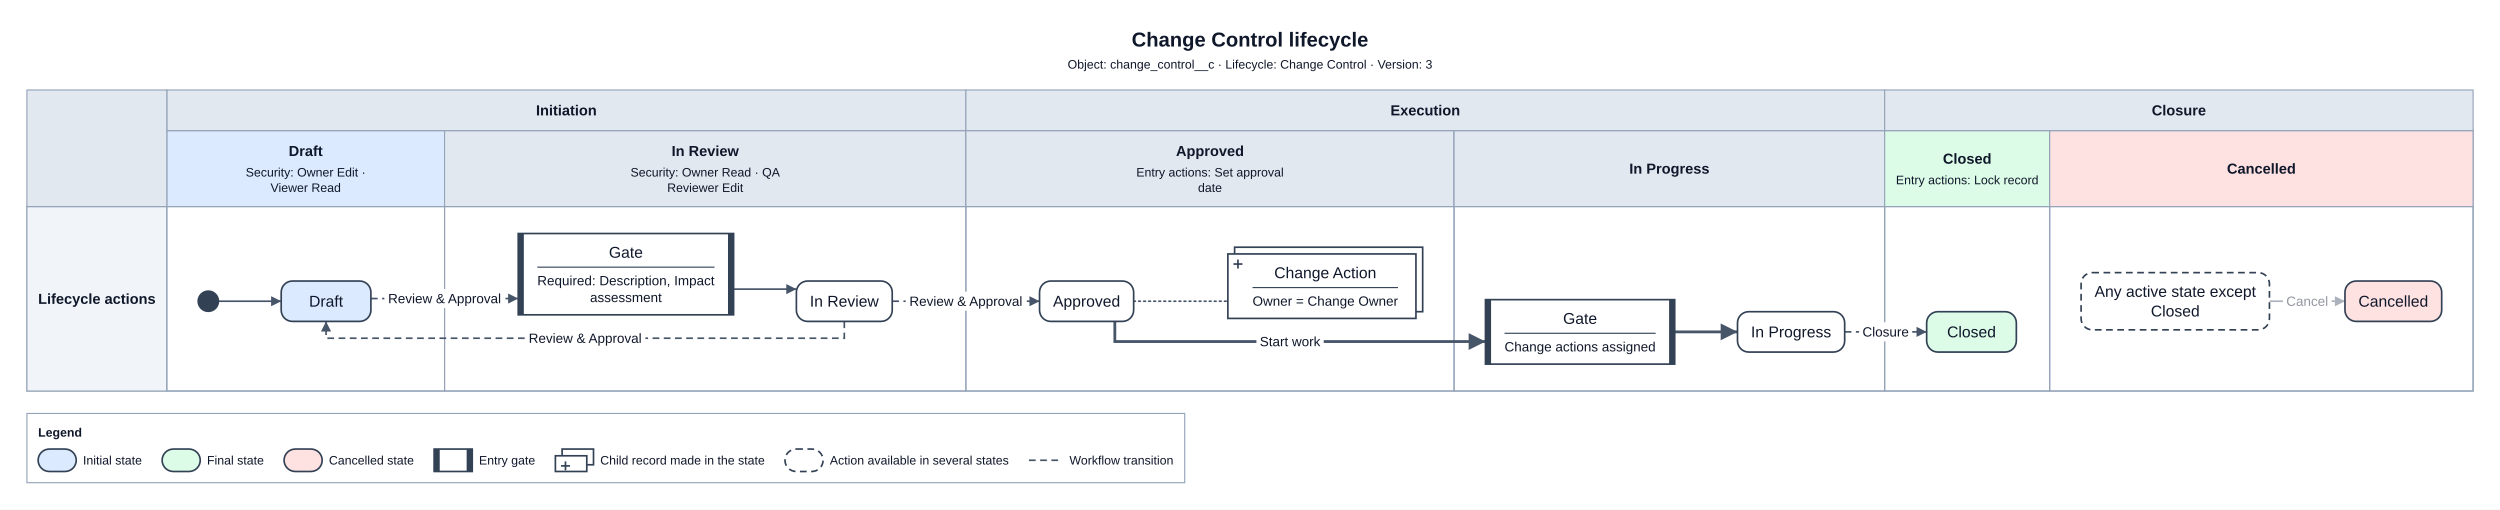
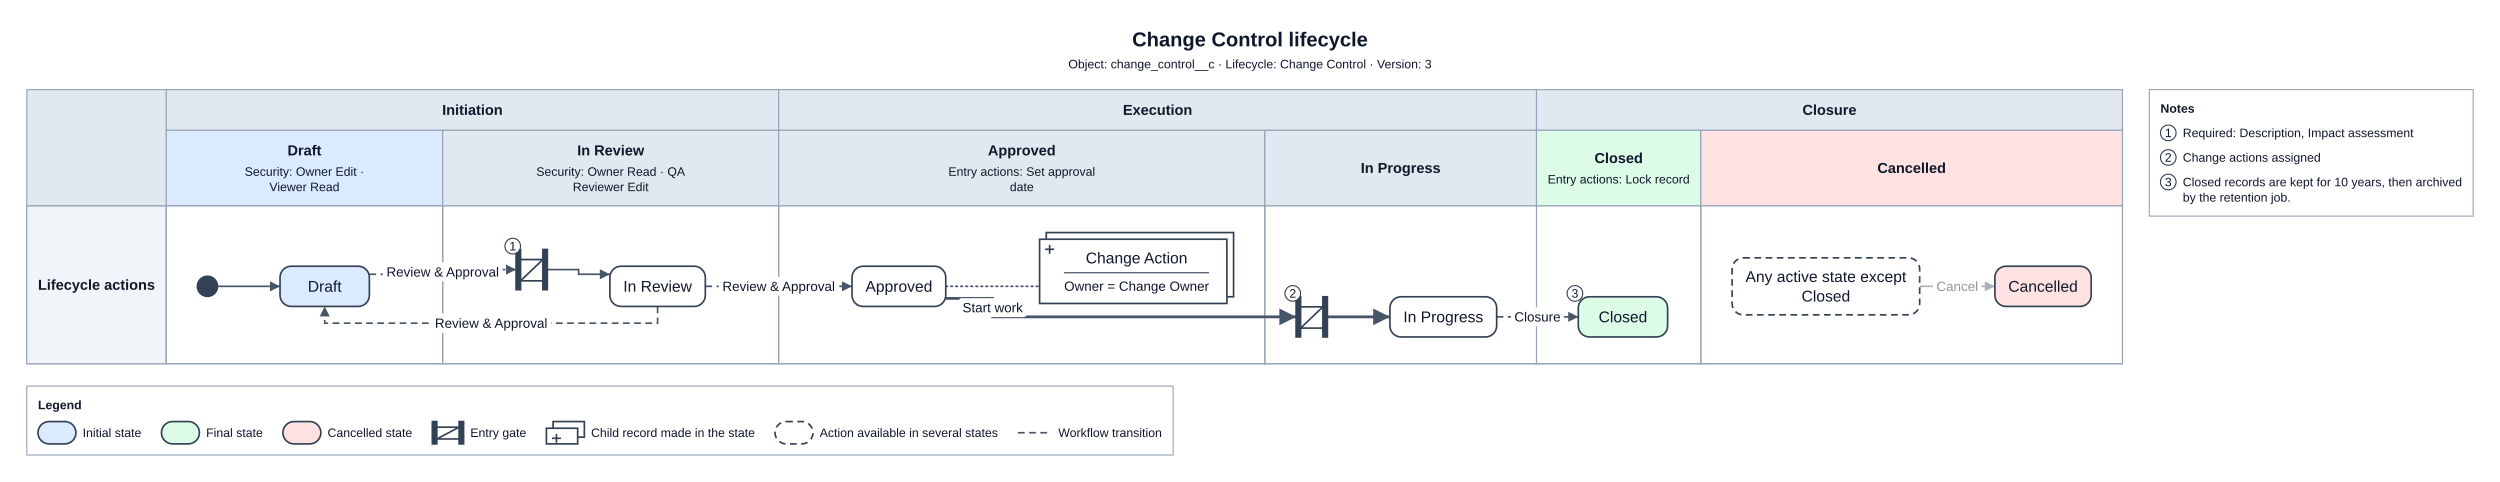
- <svg xmlns="http://www.w3.org/2000/svg" version="1.1" width="2229.5" height="454.47" viewBox="0 0 2229.5 454.47" class="jtd jtd-lifecycle">
+ <svg xmlns="http://www.w3.org/2000/svg" version="1.1" width="2238.75" height="431.5" viewBox="0 0 2238.75 431.5" class="jtd jtd-lifecycle">
  <defs>
    <marker id="jtd-arrow" viewBox="0 0 10 10" refX="10" refY="5" markerWidth="9" markerHeight="9" markerUnits="userSpaceOnUse" orient="auto">
      <path d="M0 0L10 5L0 10Z" fill="#475569" />
    </marker>
    <marker id="jtd-arrow-w2_5" viewBox="0 0 10 10" refX="10" refY="5" markerWidth="15" markerHeight="15" markerUnits="userSpaceOnUse" orient="auto">
      <path d="M0 0L10 5L0 10Z" fill="#475569" />
    </marker>
  </defs>
-   <rect width="2229.5" height="454.47" fill="#ffffff" />
+   <rect width="2238.75" height="431.5" fill="#ffffff" />
  <g font-family="Arial, 'Liberation Sans', Helvetica, sans-serif" font-size="14" fill="#0f172a" style="font-kerning:none;font-variant-ligatures:none">
-     <text x="1114.75" y="41.49" text-anchor="middle" font-size="18" font-weight="bold" class="jtd-title">Change Control lifecycle</text>
-     <text x="1114.75" y="61.19" text-anchor="middle" font-size="11" class="jtd-meta">Object: change_control__c · Lifecycle: Change Control · Version: 3</text>
+     <text x="1119.37" y="41.49" text-anchor="middle" font-size="18" font-weight="bold" class="jtd-title">Change Control lifecycle</text>
+     <text x="1119.37" y="61.19" text-anchor="middle" font-size="11" class="jtd-meta">Object: change_control__c · Lifecycle: Change Control · Version: 3</text>
    <g transform="translate(24 80.25)">
      <g id="l-lifecycle:actions" class="jtd-lane">
-         <rect x="0" y="104" width="2181.5" height="164.47" fill="#ffffff" stroke="#94a3b8" stroke-width="1" />
-         <rect x="0" y="104" width="124.77" height="164.47" fill="#f1f5f9" stroke="#94a3b8" stroke-width="1" />
-         <text x="62.38" y="190.74" text-anchor="middle" font-size="13" font-weight="bold">Lifecycle actions</text>
+         <rect x="0" y="104" width="1876.68" height="141.5" fill="#ffffff" stroke="#94a3b8" stroke-width="1" />
+         <rect x="0" y="104" width="124.77" height="141.5" fill="#f1f5f9" stroke="#94a3b8" stroke-width="1" />
+         <text x="62.38" y="179.26" text-anchor="middle" font-size="13" font-weight="bold">Lifecycle actions</text>
      </g>
      <g id="p-draft" class="jtd-phase">
-         <rect x="124.77" y="36.25" width="247.69" height="232.22" fill="none" stroke="#94a3b8" stroke-width="1" />
+         <rect x="124.77" y="36.25" width="247.69" height="209.25" fill="none" stroke="#94a3b8" stroke-width="1" />
        <rect x="124.77" y="36.25" width="247.69" height="67.75" fill="#dbeafe" stroke="#94a3b8" stroke-width="1" />
        <text x="248.61" y="58.88" text-anchor="middle" font-size="13" font-weight="bold">Draft</text>
        <text x="248.61" y="77.19" text-anchor="middle" font-size="11" class="jtd-detail">Security: Owner Edit ·</text>
        <text x="248.61" y="90.94" text-anchor="middle" font-size="11" class="jtd-detail">Viewer Read</text>
      </g>
      <g id="p-in_review" class="jtd-phase">
-         <rect x="372.46" y="36.25" width="464.92" height="232.22" fill="none" stroke="#94a3b8" stroke-width="1" />
-         <rect x="372.46" y="36.25" width="464.92" height="67.75" fill="#e2e8f0" stroke="#94a3b8" stroke-width="1" />
-         <text x="604.92" y="58.88" text-anchor="middle" font-size="13" font-weight="bold">In Review</text>
-         <text x="604.92" y="77.19" text-anchor="middle" font-size="11" class="jtd-detail">Security: Owner Read · QA</text>
-         <text x="604.92" y="90.94" text-anchor="middle" font-size="11" class="jtd-detail">Reviewer Edit</text>
+         <rect x="372.46" y="36.25" width="300.85" height="209.25" fill="none" stroke="#94a3b8" stroke-width="1" />
+         <rect x="372.46" y="36.25" width="300.85" height="67.75" fill="#e2e8f0" stroke="#94a3b8" stroke-width="1" />
+         <text x="522.88" y="58.88" text-anchor="middle" font-size="13" font-weight="bold">In Review</text>
+         <text x="522.88" y="77.19" text-anchor="middle" font-size="11" class="jtd-detail">Security: Owner Read · QA</text>
+         <text x="522.88" y="90.94" text-anchor="middle" font-size="11" class="jtd-detail">Reviewer Edit</text>
      </g>
      <g id="p-approved" class="jtd-phase">
-         <rect x="837.37" y="36.25" width="435.36" height="232.22" fill="none" stroke="#94a3b8" stroke-width="1" />
-         <rect x="837.37" y="36.25" width="435.36" height="67.75" fill="#e2e8f0" stroke="#94a3b8" stroke-width="1" />
-         <text x="1055.06" y="58.88" text-anchor="middle" font-size="13" font-weight="bold">Approved</text>
-         <text x="1055.06" y="77.19" text-anchor="middle" font-size="11" class="jtd-detail">Entry actions: Set approval</text>
-         <text x="1055.06" y="90.94" text-anchor="middle" font-size="11" class="jtd-detail">date</text>
+         <rect x="673.31" y="36.25" width="435.36" height="209.25" fill="none" stroke="#94a3b8" stroke-width="1" />
+         <rect x="673.31" y="36.25" width="435.36" height="67.75" fill="#e2e8f0" stroke="#94a3b8" stroke-width="1" />
+         <text x="890.99" y="58.88" text-anchor="middle" font-size="13" font-weight="bold">Approved</text>
+         <text x="890.99" y="77.19" text-anchor="middle" font-size="11" class="jtd-detail">Entry actions: Set approval</text>
+         <text x="890.99" y="90.94" text-anchor="middle" font-size="11" class="jtd-detail">date</text>
      </g>
      <g id="p-in_progress" class="jtd-phase">
-         <rect x="1272.74" y="36.25" width="384.02" height="232.22" fill="none" stroke="#94a3b8" stroke-width="1" />
-         <rect x="1272.74" y="36.25" width="384.02" height="67.75" fill="#e2e8f0" stroke="#94a3b8" stroke-width="1" />
-         <text x="1464.75" y="74.63" text-anchor="middle" font-size="13" font-weight="bold">In Progress</text>
+         <rect x="1108.67" y="36.25" width="243.26" height="209.25" fill="none" stroke="#94a3b8" stroke-width="1" />
+         <rect x="1108.67" y="36.25" width="243.26" height="67.75" fill="#e2e8f0" stroke="#94a3b8" stroke-width="1" />
+         <text x="1230.3" y="74.63" text-anchor="middle" font-size="13" font-weight="bold">In Progress</text>
      </g>
      <g id="p-closed" class="jtd-phase">
-         <rect x="1656.76" y="36.25" width="147.17" height="232.22" fill="none" stroke="#94a3b8" stroke-width="1" />
-         <rect x="1656.76" y="36.25" width="147.17" height="67.75" fill="#dcfce7" stroke="#94a3b8" stroke-width="1" />
-         <text x="1730.34" y="65.76" text-anchor="middle" font-size="13" font-weight="bold">Closed</text>
-         <text x="1730.34" y="84.06" text-anchor="middle" font-size="11" class="jtd-detail">Entry actions: Lock record</text>
+         <rect x="1351.93" y="36.25" width="147.17" height="209.25" fill="none" stroke="#94a3b8" stroke-width="1" />
+         <rect x="1351.93" y="36.25" width="147.17" height="67.75" fill="#dcfce7" stroke="#94a3b8" stroke-width="1" />
+         <text x="1425.51" y="65.76" text-anchor="middle" font-size="13" font-weight="bold">Closed</text>
+         <text x="1425.51" y="84.06" text-anchor="middle" font-size="11" class="jtd-detail">Entry actions: Lock record</text>
      </g>
      <g id="p-cancelled" class="jtd-phase">
-         <rect x="1803.92" y="36.25" width="377.58" height="232.22" fill="none" stroke="#94a3b8" stroke-width="1" />
-         <rect x="1803.92" y="36.25" width="377.58" height="67.75" fill="#fee2e2" stroke="#94a3b8" stroke-width="1" />
-         <text x="1992.71" y="74.63" text-anchor="middle" font-size="13" font-weight="bold">Cancelled</text>
+         <rect x="1499.1" y="36.25" width="377.58" height="209.25" fill="none" stroke="#94a3b8" stroke-width="1" />
+         <rect x="1499.1" y="36.25" width="377.58" height="67.75" fill="#fee2e2" stroke="#94a3b8" stroke-width="1" />
+         <text x="1687.89" y="74.63" text-anchor="middle" font-size="13" font-weight="bold">Cancelled</text>
      </g>
      <g id="pg-initiation" class="jtd-phaseGroup">
-         <rect x="124.77" y="0" width="712.61" height="36.25" fill="#e2e8f0" stroke="#94a3b8" stroke-width="1" />
-         <text x="481.07" y="22.63" text-anchor="middle" font-size="13" font-weight="bold">Initiation</text>
+         <rect x="124.77" y="0" width="548.54" height="36.25" fill="#e2e8f0" stroke="#94a3b8" stroke-width="1" />
+         <text x="399.04" y="22.63" text-anchor="middle" font-size="13" font-weight="bold">Initiation</text>
      </g>
      <g id="pg-execution" class="jtd-phaseGroup">
-         <rect x="837.37" y="0" width="819.38" height="36.25" fill="#e2e8f0" stroke="#94a3b8" stroke-width="1" />
-         <text x="1247.07" y="22.63" text-anchor="middle" font-size="13" font-weight="bold">Execution</text>
+         <rect x="673.31" y="0" width="678.63" height="36.25" fill="#e2e8f0" stroke="#94a3b8" stroke-width="1" />
+         <text x="1012.62" y="22.63" text-anchor="middle" font-size="13" font-weight="bold">Execution</text>
      </g>
      <g id="pg-closure" class="jtd-phaseGroup">
-         <rect x="1656.76" y="0" width="524.75" height="36.25" fill="#e2e8f0" stroke="#94a3b8" stroke-width="1" />
-         <text x="1919.13" y="22.63" text-anchor="middle" font-size="13" font-weight="bold">Closure</text>
+         <rect x="1351.93" y="0" width="524.75" height="36.25" fill="#e2e8f0" stroke="#94a3b8" stroke-width="1" />
+         <text x="1614.3" y="22.63" text-anchor="middle" font-size="13" font-weight="bold">Closure</text>
      </g>
      <rect x="0" y="0" width="124.77" height="104" fill="#e2e8f0" stroke="#94a3b8" stroke-width="1" />
      <g id="e-state:start:link" class="jtd-edge">
-         <path d="M170.77 188.38L226.77 188.38" fill="none" stroke="#475569" stroke-width="1.5" marker-end="url(#jtd-arrow)" />
+         <path d="M170.77 176.16L226.77 176.16" fill="none" stroke="#475569" stroke-width="1.5" marker-end="url(#jtd-arrow)" />
      </g>
      <g id="e-state:in_review:gate:link" class="jtd-edge">
-         <path d="M630.22 177.58L686.22 177.58" fill="none" stroke="#475569" stroke-width="1.5" marker-end="url(#jtd-arrow)" />
+         <path d="M466.15 161.16L494.15 161.16L494.15 165.36L522.15 165.36" fill="none" stroke="#475569" stroke-width="1.5" marker-end="url(#jtd-arrow)" />
      </g>
      <g id="e-state:approved:record:0:link" class="jtd-edge">
-         <path d="M986.99 188.38L1071.01 188.38" fill="none" stroke="#475569" stroke-width="1.5" stroke-dasharray="1.5 3" stroke-linecap="round" />
+         <path d="M822.93 176.16L906.94 176.16" fill="none" stroke="#475569" stroke-width="1.5" stroke-dasharray="1.5 3" stroke-linecap="round" />
      </g>
      <g id="e-action:approved:0" class="jtd-edge">
-         <path d="M970.21 206.38L970.21 224.34L1300.74 224.34" fill="none" stroke="#475569" stroke-width="2.5" marker-end="url(#jtd-arrow-w2_5)" />
-         <rect x="1096.48" y="215.84" width="60.01" height="17" rx="2" fill="#ffffff" />
-         <text x="1126.49" y="228.5" text-anchor="middle" font-size="12">Start work</text>
+         <path d="M822.93 186.96L864.93 186.96L864.93 203.5L1136.67 203.5" fill="none" stroke="#475569" stroke-width="2.5" marker-end="url(#jtd-arrow-w2_5)" />
+         <rect x="834.93" y="186.73" width="60.01" height="17" rx="2" fill="#ffffff" />
+         <text x="864.93" y="199.39" text-anchor="middle" font-size="12">Start work</text>
      </g>
      <g id="e-state:in_progress:gate:link" class="jtd-edge">
-         <path d="M1469.5 215.72L1525.5 215.72" fill="none" stroke="#475569" stroke-width="2.5" marker-end="url(#jtd-arrow-w2_5)" />
+         <path d="M1164.67 203.5L1220.67 203.5" fill="none" stroke="#475569" stroke-width="2.5" marker-end="url(#jtd-arrow-w2_5)" />
      </g>
      <g id="e-shared:0" class="jtd-edge" opacity="0.45">
-         <path d="M1999.89 188.38L2067.24 188.38" fill="none" stroke="#475569" stroke-width="1.5" marker-end="url(#jtd-arrow)" />
-         <rect x="2011.89" y="179.88" width="43.35" height="17" rx="2" fill="#ffffff" />
-         <text x="2033.57" y="192.54" text-anchor="middle" font-size="12">Cancel</text>
+         <path d="M1695.06 176.16L1762.41 176.16" fill="none" stroke="#475569" stroke-width="1.5" marker-end="url(#jtd-arrow)" />
+         <rect x="1707.06" y="167.66" width="43.35" height="17" rx="2" fill="#ffffff" />
+         <text x="1728.74" y="180.32" text-anchor="middle" font-size="12">Cancel</text>
      </g>
      <g id="e-flow:review:draft:in_review" class="jtd-edge">
-         <path d="M306.77 186L438.15 186" fill="none" stroke="#475569" stroke-width="1.5" stroke-dasharray="6 4" marker-end="url(#jtd-arrow)" />
-         <rect x="318.77" y="177.5" width="107.38" height="17" rx="2" fill="#ffffff" />
-         <text x="372.46" y="190.16" text-anchor="middle" font-size="12">Review &amp; Approval</text>
+         <path d="M306.77 165.36L372.46 165.36L372.46 161.16L438.15 161.16" fill="none" stroke="#475569" stroke-width="1.5" stroke-dasharray="6 4" marker-end="url(#jtd-arrow)" />
+         <rect x="318.77" y="154.76" width="107.38" height="17" rx="2" fill="#ffffff" />
+         <text x="372.46" y="167.42" text-anchor="middle" font-size="12">Review &amp; Approval</text>
      </g>
      <g id="e-flow:review:in_review:approved" class="jtd-edge">
-         <path d="M771.68 188.38L903.06 188.38" fill="none" stroke="#475569" stroke-width="1.5" stroke-dasharray="6 4" marker-end="url(#jtd-arrow)" />
-         <rect x="783.68" y="179.88" width="107.38" height="17" rx="2" fill="#ffffff" />
-         <text x="837.37" y="192.54" text-anchor="middle" font-size="12">Review &amp; Approval</text>
+         <path d="M607.62 176.16L738.99 176.16" fill="none" stroke="#475569" stroke-width="1.5" stroke-dasharray="6 4" marker-end="url(#jtd-arrow)" />
+         <rect x="619.62" y="167.66" width="107.38" height="17" rx="2" fill="#ffffff" />
+         <text x="673.31" y="180.32" text-anchor="middle" font-size="12">Review &amp; Approval</text>
      </g>
      <g id="e-flow:review:in_review:draft" class="jtd-edge">
-         <path d="M728.95 206.38L728.95 221.38L266.77 221.38L266.77 206.38" fill="none" stroke="#475569" stroke-width="1.5" stroke-dasharray="6 4" marker-end="url(#jtd-arrow)" />
-         <rect x="444.17" y="212.88" width="107.38" height="17" rx="2" fill="#ffffff" />
-         <text x="497.86" y="225.54" text-anchor="middle" font-size="12">Review &amp; Approval</text>
+         <path d="M564.88 194.16L564.88 209.16L266.77 209.16L266.77 194.16" fill="none" stroke="#475569" stroke-width="1.5" stroke-dasharray="6 4" marker-end="url(#jtd-arrow)" />
+         <rect x="362.14" y="200.66" width="107.38" height="17" rx="2" fill="#ffffff" />
+         <text x="415.82" y="213.32" text-anchor="middle" font-size="12">Review &amp; Approval</text>
      </g>
      <g id="e-flow:closure:in_progress:closed" class="jtd-edge">
-         <path d="M1621.08 215.72L1694.18 215.72" fill="none" stroke="#475569" stroke-width="1.5" stroke-dasharray="6 4" marker-end="url(#jtd-arrow)" />
-         <rect x="1633.96" y="207.22" width="47.35" height="17" rx="2" fill="#ffffff" />
-         <text x="1657.63" y="219.88" text-anchor="middle" font-size="12">Closure</text>
-       </g>
-       <g id="n-state:start" class="jtd-node jtd-shape-initial" transform="translate(152.77 179.38)">
+         <path d="M1316.26 203.5L1389.35 203.5" fill="none" stroke="#475569" stroke-width="1.5" stroke-dasharray="6 4" marker-end="url(#jtd-arrow)" />
+         <rect x="1329.13" y="195" width="47.35" height="17" rx="2" fill="#ffffff" />
+         <text x="1352.8" y="207.66" text-anchor="middle" font-size="12">Closure</text>
+       </g>
+       <g id="n-state:start" class="jtd-node jtd-shape-initial" transform="translate(152.77 167.16)">
        <path d="M0 9A9 9 0 1 1 18 9A9 9 0 1 1 0 9Z" fill="#ffffff" stroke="#334155" stroke-width="1.5" />
        <path d="M0 9A9 9 0 1 1 18 9A9 9 0 1 1 0 9Z" fill="#334155" />
      </g>
-       <g id="n-state:draft" class="jtd-node jtd-shape-state" transform="translate(226.77 170.38)">
+       <g id="n-state:draft" class="jtd-node jtd-shape-state" transform="translate(226.77 158.16)">
        <path d="M10 0H70A10 10 0 0 1 80 10V26A10 10 0 0 1 70 36H10A10 10 0 0 1 0 26V10A10 10 0 0 1 10 0Z" fill="#dbeafe" stroke="#334155" stroke-width="1.5" />
        <text x="40" y="22.85" text-anchor="middle">Draft</text>
      </g>
-       <g id="n-state:in_review:gate" class="jtd-node jtd-shape-checkpoint" transform="translate(438.15 128)">
-         <path d="M0 0H192.07V72.5H0Z" fill="#ffffff" stroke="#334155" stroke-width="1.5" />
-         <path d="M0 0H5V72.5H0ZM187.07 0H192.07V72.5H187.07Z" fill="#334155" />
-         <text x="96.03" y="21.6" text-anchor="middle">Gate</text>
-         <path d="M17 30H175.07" fill="none" stroke="#334155" stroke-width="1" />
-         <text x="96.03" y="46.16" text-anchor="middle" font-size="12">Required: Description, Impact</text>
-         <text x="96.03" y="61.16" text-anchor="middle" font-size="12">assessment</text>
-       </g>
-       <g id="n-state:in_review" class="jtd-node jtd-shape-state" transform="translate(686.22 170.38)">
+       <g id="n-state:in_review:gate" class="jtd-node jtd-shape-checkpoint" transform="translate(438.15 143.16)">
+         <path d="M0 0H4V36H0ZM24 0H28V36H24Z" fill="#ffffff" stroke="#334155" stroke-width="1.5" />
+         <path d="M4 9H24M4 28.08H24M4 28.08L24 9" fill="none" stroke="#334155" stroke-width="1.5" />
+         <path d="M0 0H4V36H0ZM24 0H28V36H24Z" fill="#334155" />
+         <g class="jtd-note-marker">
+           <path d="M-10 -3a7 7 0 1 1 14 0a7 7 0 1 1 -14 0Z" fill="#ffffff" stroke="#334155" stroke-width="1" />
+           <text x="-3" y="0.81" text-anchor="middle" font-size="11">1</text>
+         </g>
+       </g>
+       <g id="n-state:in_review" class="jtd-node jtd-shape-state" transform="translate(522.15 158.16)">
        <path d="M10 0H75.47A10 10 0 0 1 85.47 10V26A10 10 0 0 1 75.47 36H10A10 10 0 0 1 0 26V10A10 10 0 0 1 10 0Z" fill="#ffffff" stroke="#334155" stroke-width="1.5" />
        <text x="42.73" y="22.85" text-anchor="middle">In Review</text>
      </g>
-       <g id="n-state:approved" class="jtd-node jtd-shape-state" transform="translate(903.06 170.38)">
+       <g id="n-state:approved" class="jtd-node jtd-shape-state" transform="translate(738.99 158.16)">
        <path d="M10 0H73.93A10 10 0 0 1 83.93 10V26A10 10 0 0 1 73.93 36H10A10 10 0 0 1 0 26V10A10 10 0 0 1 10 0Z" fill="#ffffff" stroke="#334155" stroke-width="1.5" />
        <text x="41.97" y="22.85" text-anchor="middle">Approved</text>
      </g>
-       <g id="n-state:approved:record:0" class="jtd-node jtd-shape-record" transform="translate(1071.01 140.22)">
+       <g id="n-state:approved:record:0" class="jtd-node jtd-shape-record" transform="translate(906.94 128)">
        <path d="M0 6H167.73V63.5H0Z" fill="#ffffff" stroke="#334155" stroke-width="1.5" />
        <path d="M6 6V0H173.73V57.5H167.73M5 15H13M9 11V19" fill="none" stroke="#334155" stroke-width="1.5" />
        <text x="86.87" y="27.6" text-anchor="middle">Change Action</text>
        <path d="M22 36H151.73" fill="none" stroke="#334155" stroke-width="1" />
        <text x="86.87" y="52.16" text-anchor="middle" font-size="12">Owner = Change Owner</text>
      </g>
-       <g id="n-state:in_progress:gate" class="jtd-node jtd-shape-checkpoint" transform="translate(1300.74 186.97)">
-         <path d="M0 0H168.76V57.5H0Z" fill="#ffffff" stroke="#334155" stroke-width="1.5" />
-         <path d="M0 0H5V57.5H0ZM163.76 0H168.76V57.5H163.76Z" fill="#334155" />
-         <text x="84.38" y="21.6" text-anchor="middle">Gate</text>
-         <path d="M17 30H151.76" fill="none" stroke="#334155" stroke-width="1" />
-         <text x="84.38" y="46.16" text-anchor="middle" font-size="12">Change actions assigned</text>
-       </g>
-       <g id="n-state:in_progress" class="jtd-node jtd-shape-state" transform="translate(1525.5 197.72)">
+       <g id="n-state:in_progress:gate" class="jtd-node jtd-shape-checkpoint" transform="translate(1136.67 185.5)">
+         <path d="M0 0H4V36H0ZM24 0H28V36H24Z" fill="#ffffff" stroke="#334155" stroke-width="1.5" />
+         <path d="M4 9H24M4 28.08H24M4 28.08L24 9" fill="none" stroke="#334155" stroke-width="1.5" />
+         <path d="M0 0H4V36H0ZM24 0H28V36H24Z" fill="#334155" />
+         <g class="jtd-note-marker">
+           <path d="M-10 -3a7 7 0 1 1 14 0a7 7 0 1 1 -14 0Z" fill="#ffffff" stroke="#334155" stroke-width="1" />
+           <text x="-3" y="0.81" text-anchor="middle" font-size="11">2</text>
+         </g>
+       </g>
+       <g id="n-state:in_progress" class="jtd-node jtd-shape-state" transform="translate(1220.67 185.5)">
        <path d="M10 0H85.59A10 10 0 0 1 95.59 10V26A10 10 0 0 1 85.59 36H10A10 10 0 0 1 0 26V10A10 10 0 0 1 10 0Z" fill="#ffffff" stroke="#334155" stroke-width="1.5" />
        <text x="47.79" y="22.85" text-anchor="middle">In Progress</text>
      </g>
-       <g id="n-state:closed" class="jtd-node jtd-shape-state" transform="translate(1694.18 197.72)">
+       <g id="n-state:closed" class="jtd-node jtd-shape-state" transform="translate(1389.35 185.5)">
        <path d="M10 0H70A10 10 0 0 1 80 10V26A10 10 0 0 1 70 36H10A10 10 0 0 1 0 26V10A10 10 0 0 1 10 0Z" fill="#dcfce7" stroke="#334155" stroke-width="1.5" />
        <text x="40" y="22.85" text-anchor="middle">Closed</text>
-       </g>
-       <g id="n-state:cancelled" class="jtd-node jtd-shape-state" transform="translate(2067.24 170.38)">
+         <g class="jtd-note-marker">
+           <path d="M-10 -3a7 7 0 1 1 14 0a7 7 0 1 1 -14 0Z" fill="#ffffff" stroke="#334155" stroke-width="1" />
+           <text x="-3" y="0.81" text-anchor="middle" font-size="11">3</text>
+         </g>
+       </g>
+       <g id="n-state:cancelled" class="jtd-node jtd-shape-state" transform="translate(1762.41 158.16)">
        <path d="M10 0H76.26A10 10 0 0 1 86.26 10V26A10 10 0 0 1 76.26 36H10A10 10 0 0 1 0 26V10A10 10 0 0 1 10 0Z" fill="#fee2e2" stroke="#334155" stroke-width="1.5" />
        <text x="43.13" y="22.85" text-anchor="middle">Cancelled</text>
      </g>
-       <g id="n-shared:0:from" class="jtd-node jtd-shape-state" transform="translate(1831.92 162.88)">
+       <g id="n-shared:0:from" class="jtd-node jtd-shape-state" transform="translate(1527.1 150.66)">
        <path d="M10 0H157.96A10 10 0 0 1 167.96 10V41A10 10 0 0 1 157.96 51H10A10 10 0 0 1 0 41V10A10 10 0 0 1 10 0Z" fill="#ffffff" stroke="#334155" stroke-width="1.5" stroke-dasharray="6 4" />
        <text x="83.98" y="21.6" text-anchor="middle">Any active state except</text>
        <text x="83.98" y="39.1" text-anchor="middle">Closed</text>
      </g>
      <g class="jtd-legend">
-         <rect x="0" y="288.47" width="1032.54" height="61.75" fill="#ffffff" stroke="#94a3b8" stroke-width="1" />
-         <text x="29.56" y="309.16" text-anchor="middle" font-size="11" font-weight="bold">Legend</text>
-         <g transform="translate(10 320.22)">
+         <rect x="0" y="265.5" width="1026.54" height="61.75" fill="#ffffff" stroke="#94a3b8" stroke-width="1" />
+         <text x="29.56" y="286.19" text-anchor="middle" font-size="11" font-weight="bold">Legend</text>
+         <g transform="translate(10 297.25)">
          <path d="M10 0H24A10 10 0 0 1 34 10V10A10 10 0 0 1 24 20H10A10 10 0 0 1 0 10V10A10 10 0 0 1 10 0Z" fill="#dbeafe" stroke="#334155" stroke-width="1.5" />
        </g>
-         <text x="76.29" y="334.03" text-anchor="middle" font-size="11">Initial state</text>
-         <g transform="translate(120.58 320.22)">
+         <text x="76.29" y="311.06" text-anchor="middle" font-size="11">Initial state</text>
+         <g transform="translate(120.58 297.25)">
          <path d="M10 0H24A10 10 0 0 1 34 10V10A10 10 0 0 1 24 20H10A10 10 0 0 1 0 10V10A10 10 0 0 1 10 0Z" fill="#dcfce7" stroke="#334155" stroke-width="1.5" />
        </g>
-         <text x="185.96" y="334.03" text-anchor="middle" font-size="11">Final state</text>
-         <g transform="translate(229.33 320.22)">
+         <text x="185.96" y="311.06" text-anchor="middle" font-size="11">Final state</text>
+         <g transform="translate(229.33 297.25)">
          <path d="M10 0H24A10 10 0 0 1 34 10V10A10 10 0 0 1 24 20H10A10 10 0 0 1 0 10V10A10 10 0 0 1 10 0Z" fill="#fee2e2" stroke="#334155" stroke-width="1.5" />
        </g>
-         <text x="307.24" y="334.03" text-anchor="middle" font-size="11">Cancelled state</text>
-         <g transform="translate(363.15 320.22)">
-           <path d="M0 0H34V20H0Z" fill="#ffffff" stroke="#334155" stroke-width="1.5" />
-           <path d="M0 0H5V20H0ZM29 0H34V20H29Z" fill="#334155" />
-         </g>
-         <text x="428.22" y="334.03" text-anchor="middle" font-size="11">Entry gate</text>
-         <g transform="translate(471.29 320.22)">
+         <text x="307.24" y="311.06" text-anchor="middle" font-size="11">Cancelled state</text>
+         <g transform="translate(363.15 297.25)">
+           <path d="M0 0H4V20H0ZM24 0H28V20H24Z" fill="#ffffff" stroke="#334155" stroke-width="1.5" />
+           <path d="M4 5H24M4 15.6H24M4 15.6L24 5" fill="none" stroke="#334155" stroke-width="1.5" />
+           <path d="M0 0H4V20H0ZM24 0H28V20H24Z" fill="#334155" />
+         </g>
+         <text x="422.22" y="311.06" text-anchor="middle" font-size="11">Entry gate</text>
+         <g transform="translate(465.29 297.25)">
          <path d="M0 6H28V20H0Z" fill="#ffffff" stroke="#334155" stroke-width="1.5" />
          <path d="M6 6V0H34V14H28M5 15H13M9 11V19" fill="none" stroke="#334155" stroke-width="1.5" />
        </g>
-         <text x="584.66" y="334.03" text-anchor="middle" font-size="11">Child record made in the state</text>
-         <g transform="translate(676.04 320.22)">
+         <text x="578.66" y="311.06" text-anchor="middle" font-size="11">Child record made in the state</text>
+         <g transform="translate(670.04 297.25)">
          <path d="M10 0H24A10 10 0 0 1 34 10V10A10 10 0 0 1 24 20H10A10 10 0 0 1 0 10V10A10 10 0 0 1 10 0Z" fill="#ffffff" stroke="#334155" stroke-width="1.5" stroke-dasharray="6 4" />
        </g>
-         <text x="795.83" y="334.03" text-anchor="middle" font-size="11">Action available in several states</text>
-         <path d="M893.62 330.22H923.62" fill="none" stroke="#475569" stroke-width="1.5" stroke-dasharray="6 4" />
-         <text x="976.08" y="334.03" text-anchor="middle" font-size="11">Workflow transition</text>
+         <text x="789.83" y="311.06" text-anchor="middle" font-size="11">Action available in several states</text>
+         <path d="M887.62 307.25H917.62" fill="none" stroke="#475569" stroke-width="1.5" stroke-dasharray="6 4" />
+         <text x="970.08" y="311.06" text-anchor="middle" font-size="11">Workflow transition</text>
+       </g>
+       <g class="jtd-notes">
+         <rect x="1900.68" y="0" width="290.07" height="113.25" fill="#ffffff" stroke="#94a3b8" stroke-width="1" />
+         <text x="1910.68" y="20.69" font-size="11" font-weight="bold">Notes</text>
+         <g class="jtd-note-marker">
+           <path d="M1910.68 38.75a7 7 0 1 1 14 0a7 7 0 1 1 -14 0Z" fill="#ffffff" stroke="#334155" stroke-width="1" />
+           <text x="1917.68" y="42.56" text-anchor="middle" font-size="11">1</text>
+         </g>
+         <text x="1930.68" y="42.56" font-size="11">Required: Description, Impact assessment</text>
+         <g class="jtd-note-marker">
+           <path d="M1910.68 60.75a7 7 0 1 1 14 0a7 7 0 1 1 -14 0Z" fill="#ffffff" stroke="#334155" stroke-width="1" />
+           <text x="1917.68" y="64.56" text-anchor="middle" font-size="11">2</text>
+         </g>
+         <text x="1930.68" y="64.56" font-size="11">Change actions assigned</text>
+         <g class="jtd-note-marker">
+           <path d="M1910.68 82.75a7 7 0 1 1 14 0a7 7 0 1 1 -14 0Z" fill="#ffffff" stroke="#334155" stroke-width="1" />
+           <text x="1917.68" y="86.56" text-anchor="middle" font-size="11">3</text>
+         </g>
+         <text x="1930.68" y="86.56" font-size="11">Closed records are kept for 10 years, then archived</text>
+         <text x="1930.68" y="100.31" font-size="11">by the retention job.</text>
      </g>
    </g>
  </g>
</svg>
